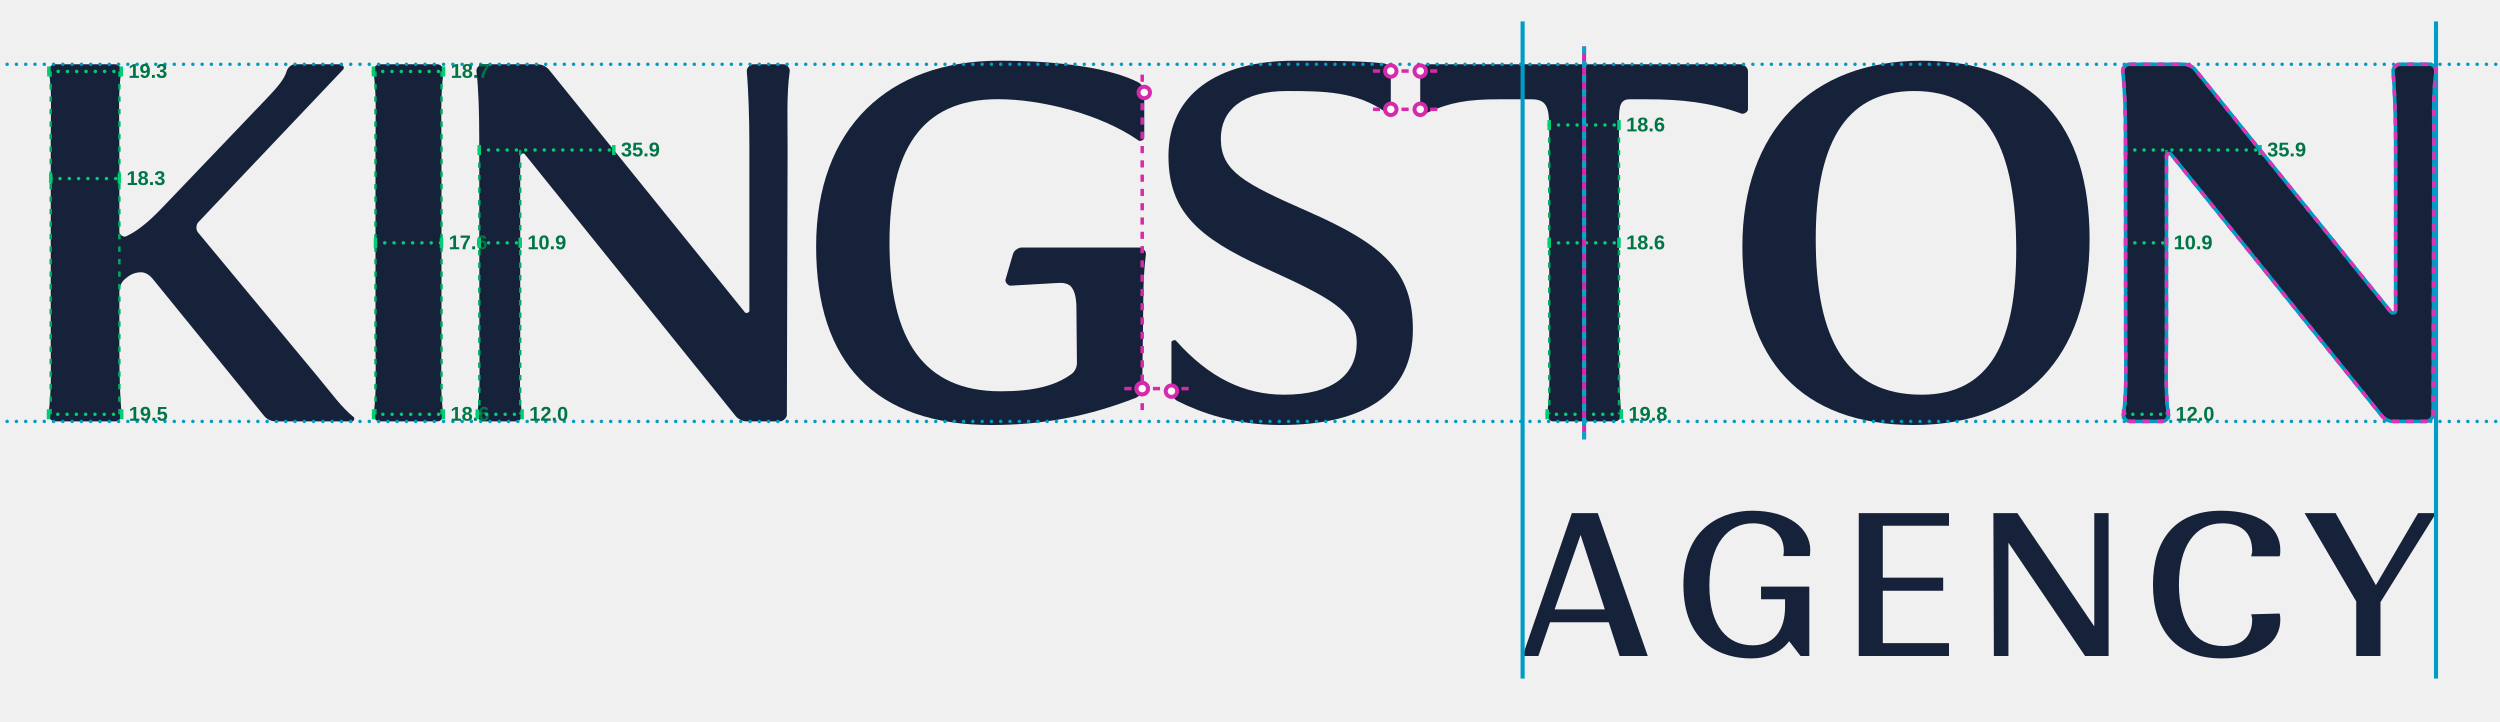
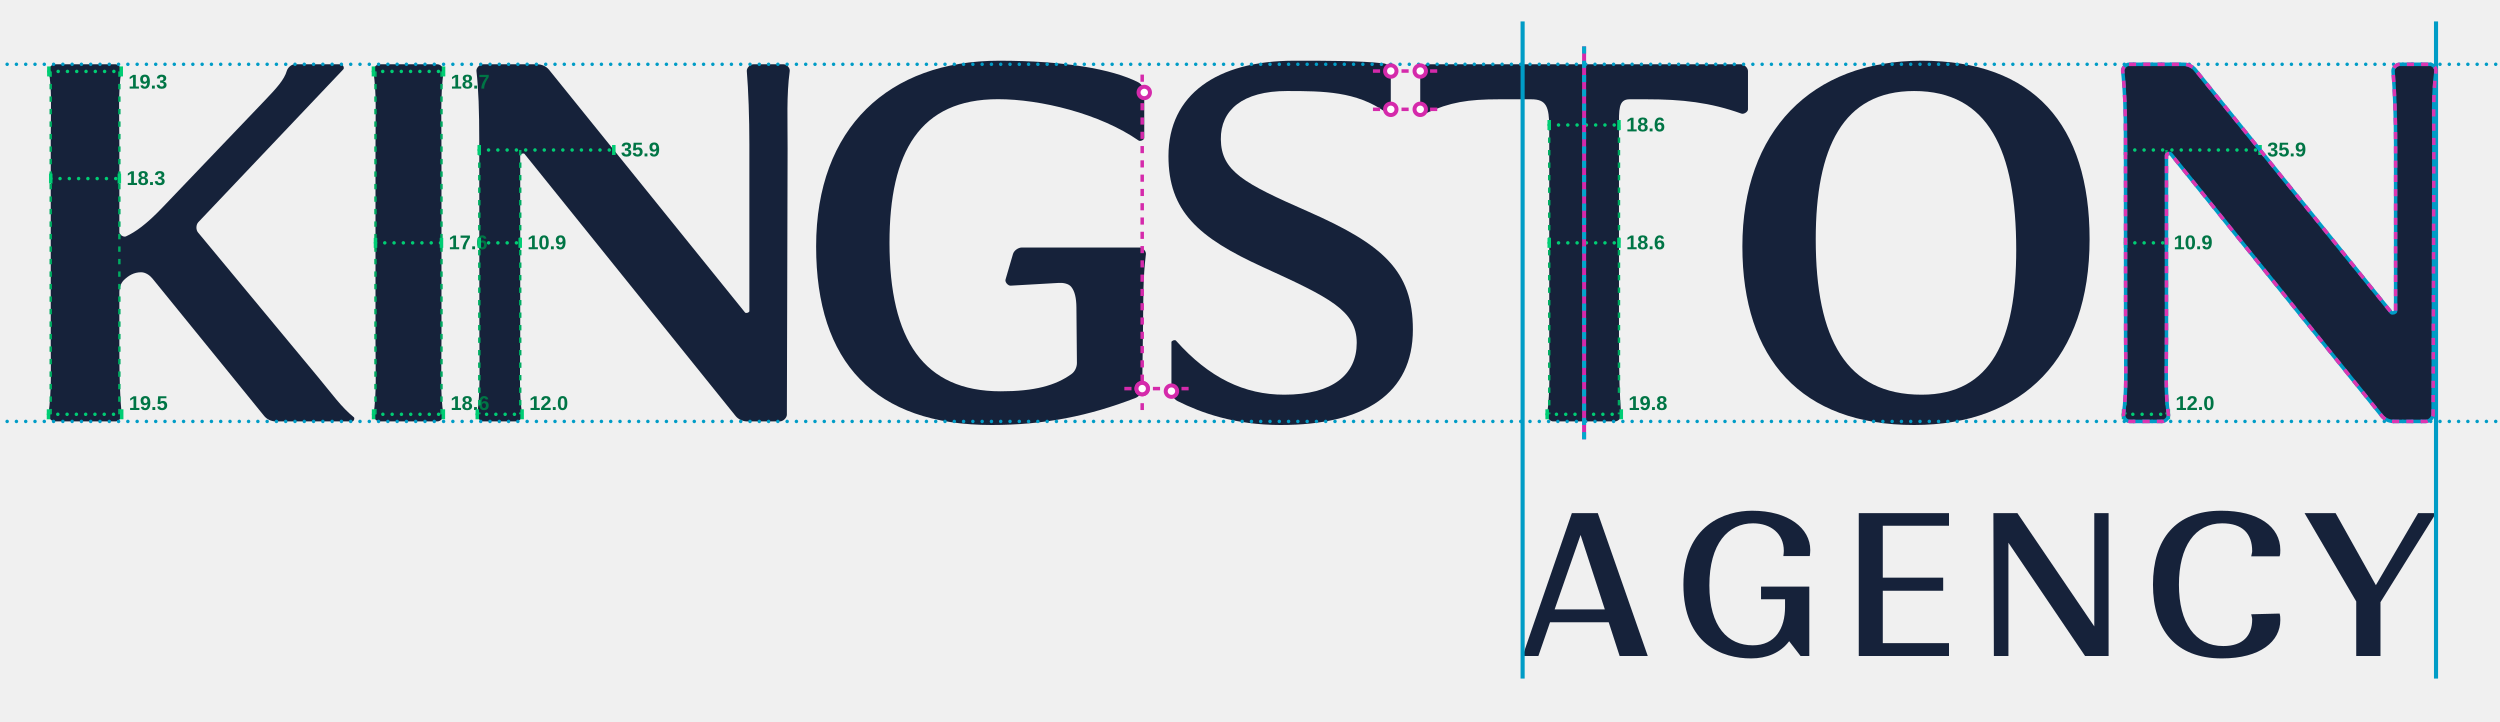
<svg xmlns="http://www.w3.org/2000/svg" role="img" aria-label="Final Kingston Agency lockup with full construction guides" viewBox="-12 -18 700 202" color="#16223a">
  <g fill="currentColor">
    <g>
      <path d="M3.309 0L20.316 0C21.17 0 22.094 1.059 21.968 1.863C21.051 7.71 21.417 13.809 21.417 22.54L21.417 47.01C21.417 47.715 22.59 48.494 23.257 48.191C25.893 46.991 28.95 44.844 33.39 40.2L62.265 10C65.436 6.683 67.605 4.285 68.295 1.872C68.557 0.956 69.552 0 70.549 0L83.485 0C84.022 0 84.501 1.021 84.142 1.4L43.538 44.2C42.861 44.913 42.815 46.329 43.441 47.084L77.07 87.6C81.029 92.37 83.604 96.029 87.068 98.822C87.402 99.091 87.073 100 86.637 100L65.193 100C64.007 100 62.723 99.401 61.996 98.507L30.691 59.993C29.941 59.071 28.738 58.237 27.513 58.236C25.495 58.234 24.011 59.147 22.729 60.382C21.858 61.22 21.417 62.512 21.417 63.691L21.417 79.607C21.417 87.951 21.629 93.892 22.083 98.122C22.172 98.958 21.199 100 20.316 100L3.309 100C2.432 100 1.466 98.953 1.568 98.124C2.477 90.74 2.208 86.472 2.208 78.533L2.208 21.467C2.208 11.797 2.568 7.356 1.663 1.863C1.531 1.061 2.457 0 3.309 0Z" fill-rule="evenodd" />
      <path d="M94.238 0L110.512 0C111.378 0 112.324 1.053 112.213 1.871C111.277 8.768 111.612 15.739 111.612 23.613L111.612 77.46C111.612 86.191 111.246 92.29 112.163 98.137C112.289 98.941 111.365 100 110.512 100L94.238 100C93.383 100 92.459 98.941 92.582 98.136C93.499 92.123 93.138 85.232 93.138 77.46L93.138 23.613C93.138 13.789 93.482 8.462 92.544 1.869C92.427 1.053 93.374 0 94.238 0Z" fill-rule="evenodd" />
      <path d="M123.159 0L138.505 0C139.693 0 140.978 0.604 141.703 1.502L196.61 69.498C196.87 69.82 197.823 69.519 197.823 69.113L197.823 22.54C197.823 14.897 197.547 7.256 197.104 1.884C197.034 1.034 198.027 0 198.923 0L207.427 0C208.293 0 209.239 1.053 209.128 1.871C208.192 8.768 208.549 15.739 208.527 23.613L208.325 98.108C208.323 99 207.273 100 206.335 100L197.18 100C195.994 100 194.71 99.398 193.988 98.502L134.869 25.098C134.611 24.777 133.662 25.083 133.662 25.488L133.662 76.387C133.662 85.131 133.285 92.115 134.214 98.137C134.338 98.941 133.416 100 132.562 100L123.322 100C122.456 100 121.511 98.947 121.622 98.129C122.558 91.232 122.227 84.261 122.223 76.387L122.191 21.467C122.187 12.904 121.977 6.874 121.404 1.876C121.308 1.044 122.28 0 123.159 0Z" fill-rule="evenodd" />
      <path d="M308.393 7.89L308.393 20.61C308.393 21.168 307.29 21.678 306.816 21.349C295.936 13.798 279.305 9.771 267.455 9.771C245.574 9.771 237.058 24.485 237.058 50C237.058 77.195 246.618 91.565 268.199 91.565C277.642 91.565 283.564 89.959 288.035 86.714C288.987 86.023 289.55 84.749 289.539 83.61L289.396 68.1C289.371 65.377 288.924 63.548 287.962 62.336C287.223 61.405 285.703 61.143 284.48 61.214L270.996 61.986C270.229 62.03 269.341 60.985 269.546 60.279L271.634 53.121C271.916 52.154 273.098 51.3 274.152 51.3L307.118 51.3C307.993 51.3 308.957 52.347 308.855 53.174C308.01 59.999 308.158 65.291 308.054 73L307.815 90.809C307.801 91.862 306.981 93.028 305.957 93.425C292.918 98.476 280.396 101 265.65 101C232.906 101 216.515 83.497 216.515 51C216.515 17.747 236.88 -1 267.75 -1C285.914 -1 299.381 1.315 306.687 5.036C307.701 5.552 308.393 6.795 308.393 7.89Z" fill-rule="evenodd" />
      <path d="M377.422 1.89L377.422 12.61C377.422 13.159 376.33 13.654 375.866 13.328C367.731 7.615 358.697 7.485 348.337 7.485C335.89 7.485 329.739 12.854 329.834 21.002C329.941 30.029 336.414 33.372 354.207 41.2C375.249 50.458 383.607 57.815 383.607 74.3C383.607 92.202 370.146 101 346.552 101C333.73 101 324.326 97.599 317.747 94.314C316.74 93.811 316.003 92.605 316.003 91.522L316.003 77.804C316.003 77.378 316.977 77.047 317.266 77.372C326.584 87.842 336.432 92.515 347.592 92.515C361.141 92.515 367.883 86.89 367.883 78C367.883 68.97 360.316 65.321 341.633 56.8C323.472 48.517 315.168 41.135 315.168 25.7C315.168 8.497 328.718 -1 350.437 -1C360.152 -1 368.754 -1 375.455 -0.25C376.444 -0.14 377.422 0.942 377.422 1.89Z" fill-rule="evenodd" />
      <path d="M387.646 0L475.454 0C476.389 0 477.435 1 477.435 1.89L477.435 12.61C477.435 13.319 476.286 14.057 475.59 13.807C466.875 10.674 458.897 9.8 449.085 9.8L444.255 9.8C441.105 9.8 441.312 12.796 441.312 17.8L441.312 77.46C441.312 86.771 441.507 93.657 441.976 98.121C442.063 98.957 441.094 100 440.212 100L422.888 100C422.022 100 421.076 98.947 421.187 98.129C422.123 91.232 421.788 84.261 421.788 76.387L421.788 17.8C421.788 11.797 420.945 9.8 416.745 9.8L407.715 9.8C399.04 9.8 393.904 10.643 387.434 13.643C386.812 13.932 385.665 13.269 385.665 12.61L385.665 1.89C385.665 1 386.711 0 387.646 0Z" fill-rule="evenodd" />
      <path d="M526.05 -1C557.361 -1 573.085 16.813 573.085 49C573.085 82.253 554.489 101 523.95 101C492.308 101 475.865 82.465 475.865 51C475.865 18.783 495.18 -1 526.05 -1ZM523.95 7.485C503.928 7.485 496.408 23.485 496.408 49C496.408 76.93 504.926 92.515 526.05 92.515C545.752 92.515 552.541 76.78 552.541 52C552.541 24.07 544.754 7.485 523.95 7.485Z" fill-rule="evenodd" />
      <path d="M584.109 0L599.455 0C600.643 0 601.928 0.604 602.653 1.502L657.56 69.498C657.82 69.82 658.772 69.519 658.772 69.113L658.772 22.54C658.772 14.897 658.497 7.256 658.054 1.884C657.984 1.034 658.977 0 659.873 0L668.377 0C669.243 0 670.189 1.053 670.078 1.871C669.142 8.768 669.499 15.739 669.477 23.613L669.275 98.108C669.273 99 668.222 100 667.285 100L658.13 100C656.944 100 655.66 99.398 654.938 98.502L595.819 25.098C595.561 24.777 594.612 25.083 594.612 25.488L594.612 76.387C594.612 85.131 594.235 92.115 595.164 98.137C595.288 98.941 594.366 100 593.512 100L584.272 100C583.406 100 582.461 98.947 582.572 98.129C583.508 91.232 583.177 84.261 583.172 76.387L583.141 21.467C583.137 12.904 582.927 6.874 582.353 1.876C582.258 1.044 583.23 0 584.109 0Z" fill-rule="evenodd" />
    </g>
    <g transform="translate(413.3806 165.6791) scale(0.6791171)">
      <path d="M7.900 0.000L12.700 -13.900L36.900 -13.900L41.400 0.000L53.000 0.000L32.400 -58.900L21.700 -58.900L1.400 0.000ZM14.600 -19.200L25.300 -49.900L35.300 -19.200Z" transform="translate(0 0)" />
      <path d="M32.100 1.000C38.600 1.000 44.200 -1.300 47.800 -6.100L52.500 0.000L56.100 0.000L56.100 -28.600L36.200 -28.600L36.200 -23.400L46.100 -23.400L46.100 -20.200C46.100 -11.400 42.100 -4.400 32.800 -4.400C22.600 -4.400 14.900 -11.900 14.900 -29.100C14.900 -46.300 22.600 -54.700 32.900 -54.700C40.200 -54.700 45.600 -50.500 45.600 -43.300C45.600 -42.700 45.500 -42.000 45.400 -41.200L56.300 -41.200C56.400 -42.000 56.500 -42.900 56.500 -43.700C56.500 -52.600 47.600 -59.900 32.500 -59.900C21.500 -59.900 4.200 -54.100 4.200 -29.400C4.200 -4.700 20.300 1.000 32.100 1.000Z" transform="translate(63.5 0)" />
      <path d="M43.900 0.000L43.900 -5.300L16.600 -5.300L16.600 -26.900L41.500 -26.900L41.500 -32.300L16.600 -32.300L16.600 -53.700L43.900 -53.700L43.900 -58.900L6.700 -58.900L6.700 0.000Z" transform="translate(133.3 0)" />
      <path d="M12.700 0.000L12.700 -46.700L44.300 0.000L54.000 0.000L54.000 -58.900L48.100 -58.900L48.100 -12.200L16.400 -58.900L6.500 -58.900L6.700 0.000Z" transform="translate(189 0)" />
      <path d="M32.600 1.000C48.600 1.000 56.700 -6.100 56.700 -14.800C56.700 -15.800 56.700 -16.500 56.400 -17.500L44.700 -17.200C44.800 -16.600 45.100 -15.800 45.100 -15.100C45.100 -8.400 41.300 -4.100 33.200 -4.100C21.500 -4.100 14.900 -13.700 14.900 -29.400C14.900 -45.100 21.500 -54.700 32.700 -54.700C41.100 -54.700 45.100 -50.500 45.100 -43.200C45.100 -42.600 44.800 -41.800 44.700 -41.100L56.400 -41.100C56.700 -41.900 56.700 -42.800 56.700 -43.700C56.700 -53.300 47.700 -59.900 32.300 -59.900C13.500 -59.900 4.200 -48.100 4.200 -29.400C4.200 -10.800 13.500 1.000 32.600 1.000Z" transform="translate(257.1 0)" />
      <path d="M32.600 0.000L32.600 -22.200L55.500 -58.900L48.100 -58.900L30.700 -29.200L14.100 -58.900L1.300 -58.900L22.600 -22.500L22.600 0.000Z" transform="translate(322.5 0)" />
    </g>
  </g>
  <g data-guide="rails" stroke="#009CC6" stroke-width="1.15">
    <line x1="414.331" x2="414.331" y1="-12" y2="172" />
    <line x1="670.087" x2="670.087" y1="-12" y2="172" />
  </g>
  <g fill="none" aria-hidden="true">
    <g data-guide="levels">
      <line x1="-712" y1="0" x2="1388" y2="0" stroke="#009CC6" stroke-width="0.98" stroke-dasharray="0 2.6" stroke-linecap="round" />
      <line x1="-712" y1="100" x2="1388" y2="100" stroke="#009CC6" stroke-width="0.98" stroke-dasharray="0 2.6" stroke-linecap="round" />
    </g>
    <g data-guide="measurements">
      <line x1="2.208" y1="2" x2="2.208" y2="98" stroke="#00AB61" stroke-width="0.68" stroke-dasharray="1.5 2" />
      <line x1="21.417" y1="2" x2="21.417" y2="98" stroke="#00AB61" stroke-width="0.68" stroke-dasharray="1.5 2" />
      <line x1="1.686" y1="2" x2="21.947" y2="2" stroke="#00CD74" stroke-width="0.98" stroke-dasharray="0 2.6" stroke-linecap="round" />
      <line x1="1.686" y1="0.6" x2="1.686" y2="3.4" stroke="#00CD74" stroke-width="0.98" stroke-dasharray="" />
      <line x1="21.947" y1="0.6" x2="21.947" y2="3.4" stroke="#00CD74" stroke-width="0.98" stroke-dasharray="" />
-       <text x="23.947" y="3.8" fill="#007545" font-size="5.6" font-family="Arial" stroke="none" font-weight="600">19.3</text>
+       <text x="23.947" y="6.8" fill="#007545" font-size="5.6" font-family="Arial" stroke="none" font-weight="600">19.3</text>
      <line x1="2.208" y1="32" x2="21.417" y2="32" stroke="#00CD74" stroke-width="0.98" stroke-dasharray="0 2.6" stroke-linecap="round" />
      <line x1="2.208" y1="30.6" x2="2.208" y2="33.4" stroke="#00CD74" stroke-width="0.98" stroke-dasharray="" />
      <line x1="21.417" y1="30.6" x2="21.417" y2="33.4" stroke="#00CD74" stroke-width="0.98" stroke-dasharray="" />
      <text x="23.417" y="33.8" fill="#007545" font-size="5.6" font-family="Arial" stroke="none" font-weight="600">18.3</text>
      <line x1="1.583" y1="98" x2="22.07" y2="98" stroke="#00CD74" stroke-width="0.98" stroke-dasharray="0 2.6" stroke-linecap="round" />
      <line x1="1.583" y1="96.6" x2="1.583" y2="99.4" stroke="#00CD74" stroke-width="0.98" stroke-dasharray="" />
      <line x1="22.07" y1="96.6" x2="22.07" y2="99.4" stroke="#00CD74" stroke-width="0.98" stroke-dasharray="" />
-       <text x="24.07" y="99.8" fill="#007545" font-size="5.6" font-family="Arial" stroke="none" font-weight="600">19.5</text>
+       <text x="24.07" y="96.8" fill="#007545" font-size="5.6" font-family="Arial" stroke="none" font-weight="600">19.5</text>
      <line x1="93.138" y1="2" x2="93.138" y2="98" stroke="#00AB61" stroke-width="0.68" stroke-dasharray="1.5 2" />
      <line x1="111.612" y1="2" x2="111.612" y2="98" stroke="#00AB61" stroke-width="0.68" stroke-dasharray="1.5 2" />
      <line x1="92.562" y1="2" x2="112.196" y2="2" stroke="#00CD74" stroke-width="0.98" stroke-dasharray="0 2.6" stroke-linecap="round" />
      <line x1="92.562" y1="0.6" x2="92.562" y2="3.4" stroke="#00CD74" stroke-width="0.98" stroke-dasharray="" />
      <line x1="112.196" y1="0.6" x2="112.196" y2="3.4" stroke="#00CD74" stroke-width="0.98" stroke-dasharray="" />
-       <text x="114.196" y="3.8" fill="#007545" font-size="5.6" font-family="Arial" stroke="none" font-weight="600">18.7</text>
+       <text x="114.196" y="6.8" fill="#007545" font-size="5.6" font-family="Arial" stroke="none" font-weight="600">18.7</text>
      <line x1="93.138" y1="50" x2="111.612" y2="50" stroke="#00CD74" stroke-width="0.98" stroke-dasharray="0 2.6" stroke-linecap="round" />
      <line x1="93.138" y1="48.6" x2="93.138" y2="51.4" stroke="#00CD74" stroke-width="0.98" stroke-dasharray="" />
      <line x1="111.612" y1="48.6" x2="111.612" y2="51.4" stroke="#00CD74" stroke-width="0.98" stroke-dasharray="" />
      <text x="113.612" y="51.8" fill="#007545" font-size="5.6" font-family="Arial" stroke="none" font-weight="600">17.6</text>
      <line x1="92.602" y1="98" x2="112.142" y2="98" stroke="#00CD74" stroke-width="0.98" stroke-dasharray="0 2.6" stroke-linecap="round" />
      <line x1="92.602" y1="96.6" x2="92.602" y2="99.4" stroke="#00CD74" stroke-width="0.98" stroke-dasharray="" />
      <line x1="112.142" y1="96.6" x2="112.142" y2="99.4" stroke="#00CD74" stroke-width="0.98" stroke-dasharray="" />
-       <text x="114.142" y="99.8" fill="#007545" font-size="5.6" font-family="Arial" stroke="none" font-weight="600">18.6</text>
+       <text x="114.142" y="96.8" fill="#007545" font-size="5.6" font-family="Arial" stroke="none" font-weight="600">18.6</text>
      <line x1="122.208" y1="24" x2="122.208" y2="98" stroke="#00AB61" stroke-width="0.68" stroke-dasharray="1.5 2" />
      <line x1="133.662" y1="24" x2="133.662" y2="98" stroke="#00AB61" stroke-width="0.68" stroke-dasharray="1.5 2" />
      <line x1="122.193" y1="24" x2="159.87" y2="24" stroke="#00CD74" stroke-width="0.98" stroke-dasharray="0 2.6" stroke-linecap="round" />
      <line x1="122.193" y1="22.6" x2="122.193" y2="25.4" stroke="#00CD74" stroke-width="0.98" stroke-dasharray="" />
      <line x1="159.87" y1="22.6" x2="159.87" y2="25.4" stroke="#00CD74" stroke-width="0.98" stroke-dasharray="" />
      <text x="161.87" y="25.8" fill="#007545" font-size="5.6" font-family="Arial" stroke="none" font-weight="600">35.9</text>
      <line x1="122.208" y1="50" x2="133.662" y2="50" stroke="#00CD74" stroke-width="0.98" stroke-dasharray="0 2.6" stroke-linecap="round" />
      <line x1="122.208" y1="48.6" x2="122.208" y2="51.4" stroke="#00CD74" stroke-width="0.98" stroke-dasharray="" />
      <line x1="133.662" y1="48.6" x2="133.662" y2="51.4" stroke="#00CD74" stroke-width="0.98" stroke-dasharray="" />
      <text x="135.662" y="51.8" fill="#007545" font-size="5.6" font-family="Arial" stroke="none" font-weight="600">10.9</text>
      <line x1="121.639" y1="98" x2="134.193" y2="98" stroke="#00CD74" stroke-width="0.98" stroke-dasharray="0 2.6" stroke-linecap="round" />
      <line x1="121.639" y1="96.6" x2="121.639" y2="99.4" stroke="#00CD74" stroke-width="0.98" stroke-dasharray="" />
      <line x1="134.193" y1="96.6" x2="134.193" y2="99.4" stroke="#00CD74" stroke-width="0.98" stroke-dasharray="" />
-       <text x="136.193" y="99.8" fill="#007545" font-size="5.6" font-family="Arial" stroke="none" font-weight="600">12.0</text>
+       <text x="136.193" y="96.8" fill="#007545" font-size="5.6" font-family="Arial" stroke="none" font-weight="600">12.0</text>
      <line x1="421.788" y1="17" x2="421.788" y2="98" stroke="#00AB61" stroke-width="0.68" stroke-dasharray="1.5 2" />
      <line x1="441.312" y1="17" x2="441.312" y2="98" stroke="#00AB61" stroke-width="0.68" stroke-dasharray="1.5 2" />
      <line x1="421.782" y1="17" x2="441.311" y2="17" stroke="#00CD74" stroke-width="0.98" stroke-dasharray="0 2.6" stroke-linecap="round" />
      <line x1="421.782" y1="15.6" x2="421.782" y2="18.4" stroke="#00CD74" stroke-width="0.98" stroke-dasharray="" />
      <line x1="441.311" y1="15.6" x2="441.311" y2="18.4" stroke="#00CD74" stroke-width="0.98" stroke-dasharray="" />
      <text x="443.311" y="18.8" fill="#007545" font-size="5.6" font-family="Arial" stroke="none" font-weight="600">18.6</text>
      <line x1="421.788" y1="50" x2="441.312" y2="50" stroke="#00CD74" stroke-width="0.98" stroke-dasharray="0 2.6" stroke-linecap="round" />
      <line x1="421.788" y1="48.6" x2="421.788" y2="51.4" stroke="#00CD74" stroke-width="0.98" stroke-dasharray="" />
      <line x1="441.312" y1="48.6" x2="441.312" y2="51.4" stroke="#00CD74" stroke-width="0.98" stroke-dasharray="" />
      <text x="443.312" y="51.8" fill="#007545" font-size="5.6" font-family="Arial" stroke="none" font-weight="600">18.6</text>
      <line x1="421.204" y1="98" x2="441.963" y2="98" stroke="#00CD74" stroke-width="0.98" stroke-dasharray="0 2.6" stroke-linecap="round" />
      <line x1="421.204" y1="96.6" x2="421.204" y2="99.4" stroke="#00CD74" stroke-width="0.98" stroke-dasharray="" />
      <line x1="441.963" y1="96.6" x2="441.963" y2="99.4" stroke="#00CD74" stroke-width="0.98" stroke-dasharray="" />
-       <text x="443.963" y="99.8" fill="#007545" font-size="5.6" font-family="Arial" stroke="none" font-weight="600">19.8</text>
+       <text x="443.963" y="96.8" fill="#007545" font-size="5.6" font-family="Arial" stroke="none" font-weight="600">19.8</text>
      <line x1="583.158" y1="24" x2="583.158" y2="98" stroke="#00AB61" stroke-width="0.68" stroke-dasharray="1.5 2" />
      <line x1="594.612" y1="24" x2="594.612" y2="98" stroke="#00AB61" stroke-width="0.68" stroke-dasharray="1.5 2" />
      <line x1="583.143" y1="24" x2="620.82" y2="24" stroke="#00CD74" stroke-width="0.98" stroke-dasharray="0 2.6" stroke-linecap="round" />
      <line x1="583.143" y1="22.6" x2="583.143" y2="25.4" stroke="#00CD74" stroke-width="0.98" stroke-dasharray="" />
      <line x1="620.82" y1="22.6" x2="620.82" y2="25.4" stroke="#00CD74" stroke-width="0.98" stroke-dasharray="" />
      <text x="622.82" y="25.8" fill="#007545" font-size="5.6" font-family="Arial" stroke="none" font-weight="600">35.9</text>
      <line x1="583.158" y1="50" x2="594.612" y2="50" stroke="#00CD74" stroke-width="0.98" stroke-dasharray="0 2.6" stroke-linecap="round" />
      <line x1="583.158" y1="48.6" x2="583.158" y2="51.4" stroke="#00CD74" stroke-width="0.98" stroke-dasharray="" />
      <line x1="594.612" y1="48.6" x2="594.612" y2="51.4" stroke="#00CD74" stroke-width="0.98" stroke-dasharray="" />
      <text x="596.612" y="51.8" fill="#007545" font-size="5.6" font-family="Arial" stroke="none" font-weight="600">10.9</text>
      <line x1="582.589" y1="98" x2="595.143" y2="98" stroke="#00CD74" stroke-width="0.98" stroke-dasharray="0 2.6" stroke-linecap="round" />
      <line x1="582.589" y1="96.6" x2="582.589" y2="99.4" stroke="#00CD74" stroke-width="0.98" stroke-dasharray="" />
      <line x1="595.143" y1="96.6" x2="595.143" y2="99.4" stroke="#00CD74" stroke-width="0.98" stroke-dasharray="" />
-       <text x="597.143" y="99.8" fill="#007545" font-size="5.6" font-family="Arial" stroke="none" font-weight="600">12.0</text>
+       <text x="597.143" y="96.8" fill="#007545" font-size="5.6" font-family="Arial" stroke="none" font-weight="600">12.0</text>
    </g>
    <g data-guide="alignments">
      <line x1="307.815" y1="2.89" x2="307.815" y2="96.809" stroke="#D52AAB" stroke-width="0.98" stroke-dasharray="2 2" />
      <circle cx="307.815" cy="90.809" r="1.6" fill="white" stroke="#D52AAB" stroke-width="1.12" />
      <circle cx="308.393" cy="7.89" r="1.6" fill="white" stroke="#D52AAB" stroke-width="1.12" />
      <line x1="302.815" y1="90.809" x2="321.003" y2="90.809" stroke="#D52AAB" stroke-width="0.98" stroke-dasharray="2 2" />
      <circle cx="307.815" cy="90.809" r="1.6" fill="white" stroke="#D52AAB" stroke-width="1.12" />
      <circle cx="316.003" cy="91.522" r="1.6" fill="white" stroke="#D52AAB" stroke-width="1.12" />
      <line x1="372.422" y1="1.89" x2="390.665" y2="1.89" stroke="#D52AAB" stroke-width="0.98" stroke-dasharray="2 2" />
      <circle cx="385.665" cy="1.89" r="1.6" fill="white" stroke="#D52AAB" stroke-width="1.12" />
      <circle cx="377.422" cy="1.89" r="1.6" fill="white" stroke="#D52AAB" stroke-width="1.12" />
      <line x1="372.422" y1="12.61" x2="390.665" y2="12.61" stroke="#D52AAB" stroke-width="0.98" stroke-dasharray="2 2" />
      <circle cx="385.665" cy="12.61" r="1.6" fill="white" stroke="#D52AAB" stroke-width="1.12" />
      <circle cx="377.422" cy="12.61" r="1.6" fill="white" stroke="#D52AAB" stroke-width="1.12" />
      <line x1="431.55" y1="-5" x2="431.55" y2="105" stroke="#D52AAB" stroke-width="1.12" stroke-dasharray="" />
      <line x1="431.55" y1="-5" x2="431.55" y2="105" stroke="#00A9CC" stroke-width="1.12" stroke-dasharray="2 2" />
      <path d="M584.109 0L599.455 0C600.643 0 601.928 0.604 602.653 1.502L657.56 69.498C657.82 69.82 658.772 69.519 658.772 69.113L658.772 22.54C658.772 14.897 658.497 7.256 658.054 1.884C657.984 1.034 658.977 0 659.873 0L668.377 0C669.243 0 670.189 1.053 670.078 1.871C669.142 8.768 669.499 15.739 669.477 23.613L669.275 98.108C669.273 99 668.222 100 667.285 100L658.13 100C656.944 100 655.66 99.398 654.938 98.502L595.819 25.098C595.561 24.777 594.612 25.083 594.612 25.488L594.612 76.387C594.612 85.131 594.235 92.115 595.164 98.137C595.288 98.941 594.366 100 593.512 100L584.272 100C583.406 100 582.461 98.947 582.572 98.129C583.508 91.232 583.177 84.261 583.172 76.387L583.141 21.467C583.137 12.904 582.927 6.874 582.353 1.876C582.258 1.044 583.23 0 584.109 0Z" transform="translate(0.0 0)" stroke="#009CC6" stroke-width="0.98" stroke-dasharray="" />
      <path d="M123.159 0L138.505 0C139.693 0 140.978 0.604 141.703 1.502L196.61 69.498C196.87 69.82 197.823 69.519 197.823 69.113L197.823 22.54C197.823 14.897 197.547 7.256 197.104 1.884C197.034 1.034 198.027 0 198.923 0L207.427 0C208.293 0 209.239 1.053 209.128 1.871C208.192 8.768 208.549 15.739 208.527 23.613L208.325 98.108C208.323 99 207.273 100 206.335 100L197.18 100C195.994 100 194.71 99.398 193.988 98.502L134.869 25.098C134.611 24.777 133.662 25.083 133.662 25.488L133.662 76.387C133.662 85.131 133.285 92.115 134.214 98.137C134.338 98.941 133.416 100 132.562 100L123.322 100C122.456 100 121.511 98.947 121.622 98.129C122.558 91.232 122.227 84.261 122.223 76.387L122.191 21.467C122.187 12.904 121.977 6.874 121.404 1.876C121.308 1.044 122.28 0 123.159 0Z" transform="translate(460.95 0)" stroke="#DD35B1" stroke-width="0.98" stroke-dasharray="2 2" />
    </g>
  </g>
</svg>
